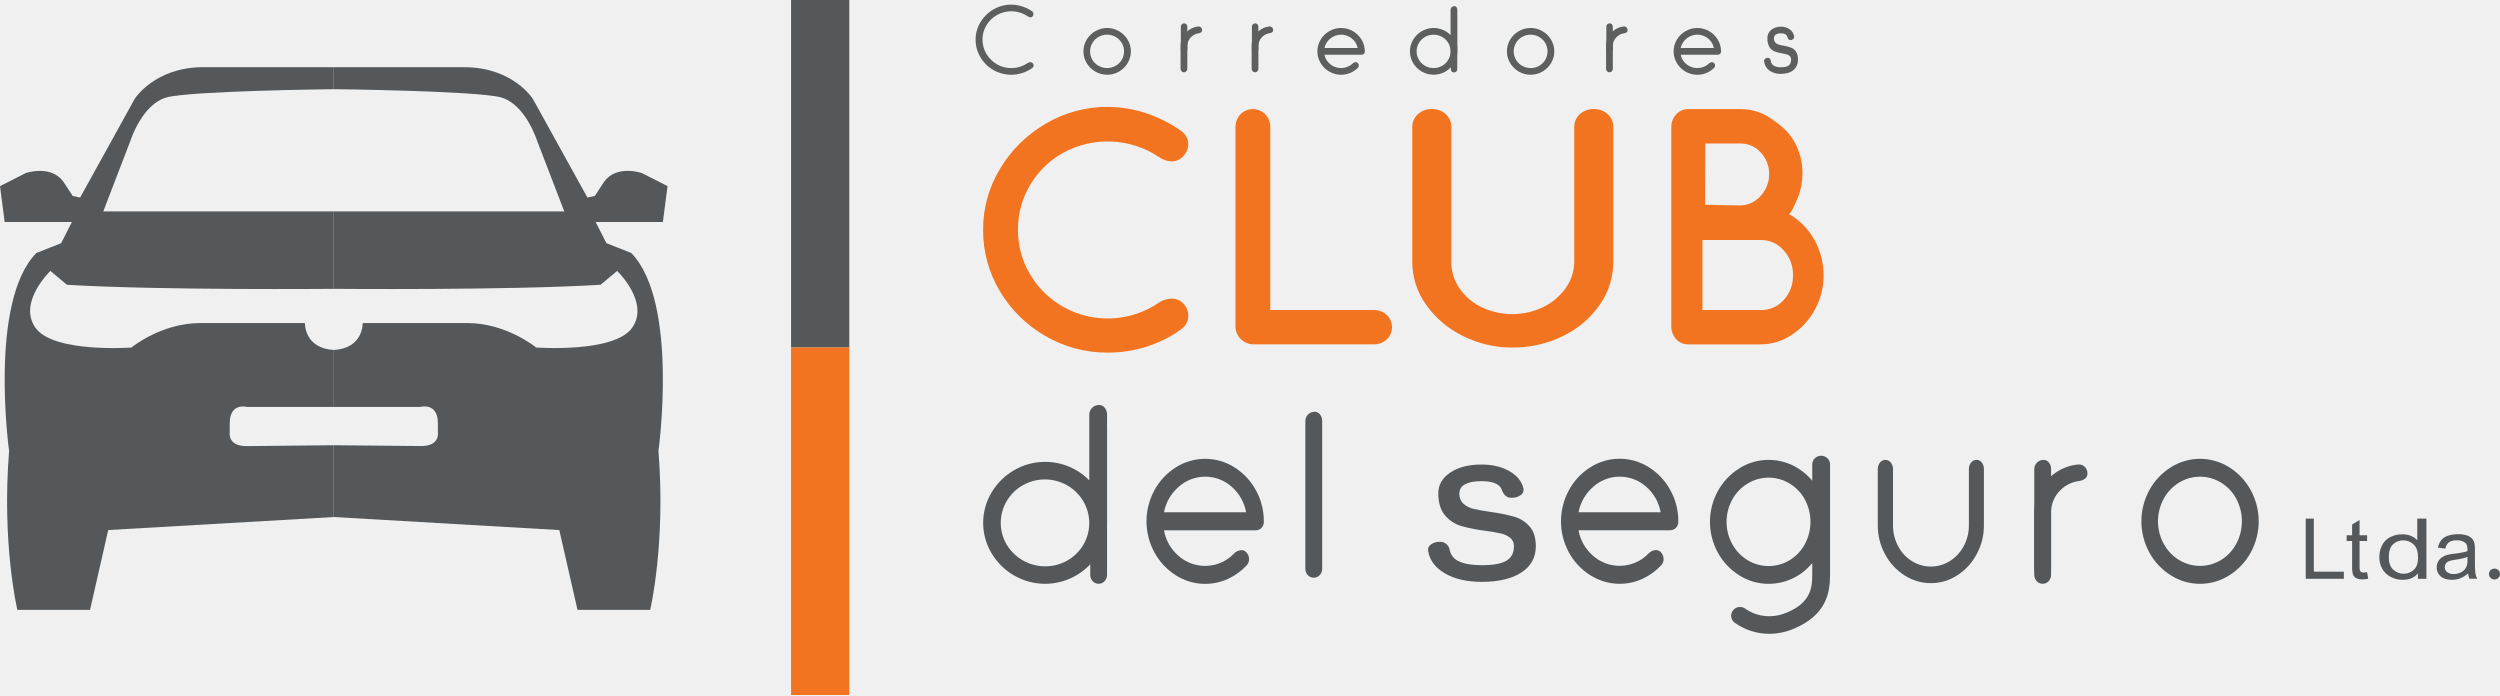
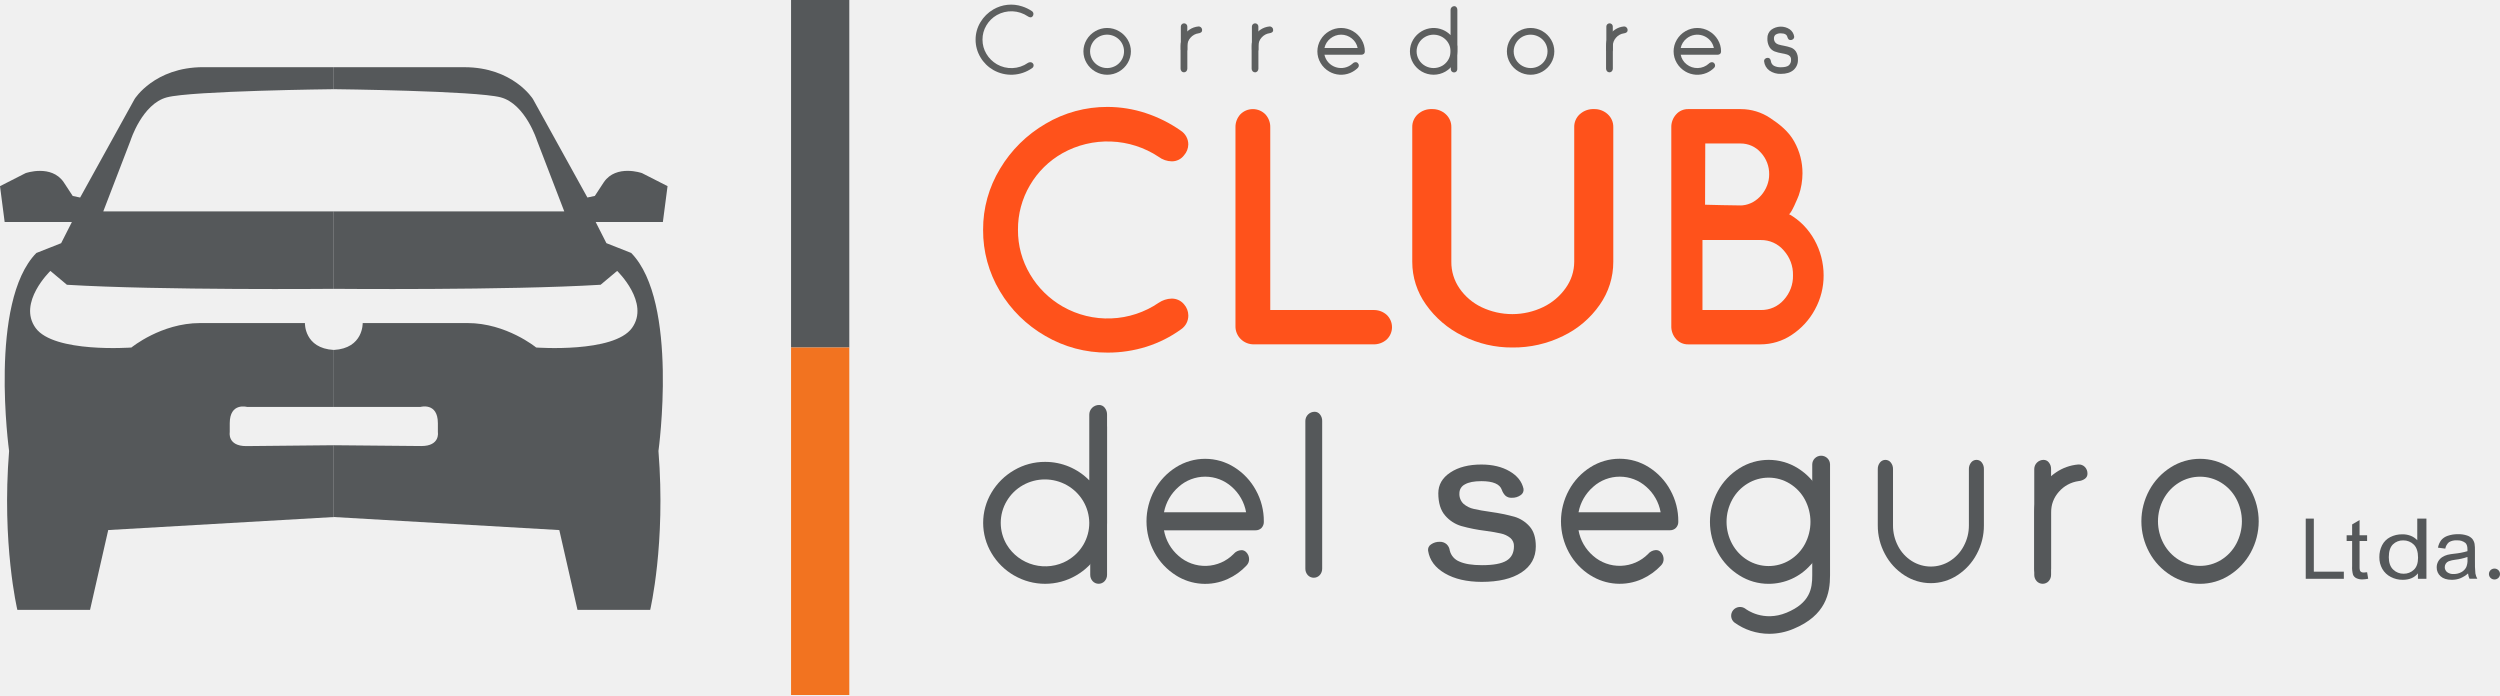
<svg xmlns="http://www.w3.org/2000/svg" width="241" height="67" viewBox="0 0 241 67" fill="none">
  <g clip-path="url(#clip0)">
    <path d="M32.176 42.92V49.842L53.917 51.099L55.67 58.791H62.678C62.678 58.791 64.191 52.428 63.475 43.474C63.475 43.474 65.465 29.098 60.847 24.384L58.458 23.441L57.422 21.4H63.901L64.352 17.943L61.883 16.686C61.883 16.686 59.414 15.822 58.219 17.551L57.342 18.886L56.625 19.04L51.369 9.537C51.369 9.537 49.458 6.478 44.762 6.478H32.176V8.597C32.176 8.597 45.874 8.751 48.264 9.383C50.653 10.016 51.767 13.546 51.767 13.546L54.396 20.381H32.176V27.844C32.176 27.844 48.9 27.998 57.899 27.451L59.493 26.116C59.493 26.116 62.678 29.179 60.926 31.614C59.175 34.05 51.687 33.5 51.687 33.5C51.687 33.5 48.817 31.143 45.074 31.143H34.963C34.963 31.143 35.042 33.579 32.176 33.736V39.228H40.537C40.537 39.228 42.211 38.757 42.211 40.798V41.663C42.211 41.663 42.449 42.998 40.618 42.998L32.176 42.92Z" fill="#55585A" />
    <path d="M32.176 42.92V49.842L10.433 51.096L8.681 58.788H1.672C1.672 58.788 0.156 52.431 0.877 43.477C0.877 43.477 -1.115 29.101 3.505 24.387L5.894 23.444L6.93 21.403H0.449L0 17.946L2.469 16.689C2.469 16.689 4.938 15.825 6.133 17.554L7.009 18.889L7.725 19.043L12.981 9.537C12.981 9.537 14.893 6.475 19.592 6.475H32.176V8.598C32.176 8.598 18.477 8.751 16.088 9.384C13.698 10.016 12.583 13.546 12.583 13.546L9.955 20.381H32.176V27.844C32.176 27.844 15.45 27.998 6.451 27.452L4.858 26.116C4.858 26.116 1.672 29.179 3.431 31.614C5.191 34.05 12.669 33.5 12.669 33.5C12.669 33.5 15.536 31.144 19.279 31.144H29.395C29.395 31.144 29.314 33.579 32.182 33.736V39.228H23.813C23.813 39.228 22.147 38.766 22.147 40.805V41.669C22.147 41.669 21.909 43.004 23.74 43.004L32.176 42.92Z" fill="#55585A" />
    <path d="M81.873 0H76.258V33.501H81.873V0Z" fill="#55585A" />
    <path d="M81.873 33.501H76.258V67.002H81.873V33.501Z" fill="#F27320" />
-     <path d="M100.771 32.387C98.955 31.346 97.445 29.858 96.387 28.069C95.314 26.277 94.756 24.232 94.771 22.152C94.76 20.078 95.326 18.042 96.407 16.263C97.473 14.472 98.986 12.98 100.8 11.927C102.603 10.857 104.668 10.297 106.771 10.307C108.012 10.31 109.245 10.508 110.424 10.894C111.633 11.289 112.776 11.859 113.814 12.587C114.041 12.731 114.227 12.929 114.356 13.163C114.485 13.397 114.552 13.659 114.552 13.925C114.545 14.312 114.399 14.683 114.139 14.973C114.003 15.155 113.825 15.302 113.62 15.403C113.415 15.504 113.189 15.556 112.96 15.554C112.501 15.545 112.057 15.392 111.692 15.117C110.332 14.214 108.745 13.703 107.107 13.642C105.47 13.58 103.847 13.97 102.422 14.768C101.114 15.506 100.03 16.576 99.281 17.866C98.517 19.168 98.12 20.648 98.132 22.152C98.12 23.66 98.523 25.143 99.297 26.443C100.055 27.734 101.142 28.806 102.451 29.555C103.868 30.364 105.49 30.76 107.126 30.695C108.763 30.631 110.347 30.109 111.695 29.19C112.06 28.941 112.489 28.8 112.933 28.784C113.164 28.779 113.393 28.826 113.602 28.922C113.812 29.017 113.997 29.159 114.142 29.336C114.406 29.635 114.553 30.017 114.555 30.413C114.557 30.676 114.494 30.936 114.371 31.169C114.247 31.403 114.067 31.603 113.847 31.751C112.836 32.483 111.71 33.048 110.516 33.424C109.305 33.804 108.042 33.995 106.772 33.991C104.661 34.004 102.587 33.449 100.771 32.387Z" fill="#F37420" />
-     <path d="M119.615 32.694C119.446 32.529 119.312 32.331 119.224 32.113C119.135 31.895 119.092 31.662 119.099 31.427V12.29C119.084 11.825 119.252 11.372 119.566 11.026C119.723 10.865 119.911 10.737 120.118 10.649C120.326 10.562 120.55 10.517 120.776 10.517C121.002 10.517 121.226 10.562 121.433 10.649C121.641 10.737 121.829 10.865 121.985 11.026C122.3 11.372 122.468 11.825 122.453 12.29V29.886H132.39C132.862 29.871 133.322 30.036 133.674 30.348C133.837 30.502 133.967 30.687 134.055 30.892C134.144 31.096 134.19 31.317 134.19 31.54C134.19 31.762 134.144 31.983 134.055 32.188C133.967 32.393 133.837 32.578 133.674 32.732C133.322 33.044 132.862 33.209 132.39 33.194H120.897C120.66 33.201 120.424 33.16 120.203 33.074C119.983 32.988 119.783 32.859 119.615 32.694Z" fill="#F37420" />
-     <path d="M140.993 32.374C139.576 31.678 138.361 30.64 137.46 29.356C136.601 28.152 136.14 26.714 136.142 25.241V12.253C136.137 12.021 136.182 11.791 136.274 11.577C136.366 11.364 136.503 11.172 136.676 11.014C137.047 10.676 137.539 10.497 138.044 10.516C138.537 10.502 139.016 10.681 139.376 11.014C139.548 11.172 139.685 11.364 139.777 11.577C139.869 11.791 139.914 12.021 139.909 12.253V25.241C139.901 26.149 140.173 27.038 140.689 27.79C141.225 28.572 141.96 29.2 142.821 29.612C143.749 30.054 144.767 30.283 145.798 30.281C146.828 30.279 147.845 30.045 148.771 29.598C149.64 29.178 150.386 28.546 150.937 27.761C151.467 27.024 151.753 26.144 151.755 25.241V12.253C151.75 12.021 151.795 11.791 151.887 11.577C151.978 11.364 152.115 11.172 152.288 11.014C152.659 10.676 153.15 10.497 153.654 10.516C154.148 10.502 154.627 10.681 154.988 11.014C155.16 11.172 155.297 11.364 155.389 11.577C155.481 11.791 155.526 12.021 155.521 12.253V25.241C155.526 26.721 155.069 28.166 154.214 29.382C153.32 30.669 152.103 31.705 150.682 32.388C149.172 33.133 147.504 33.514 145.815 33.499C144.139 33.514 142.485 33.129 140.993 32.374Z" fill="#F37420" />
-     <path d="M161.581 32.694C161.266 32.346 161.099 31.893 161.113 31.428V12.29C161.099 11.825 161.266 11.373 161.581 11.026C161.724 10.863 161.902 10.733 162.102 10.645C162.302 10.557 162.519 10.513 162.738 10.517H167.81C168.825 10.517 169.817 10.819 170.655 11.384C171.542 11.966 172.431 12.672 172.963 13.641C173.49 14.579 173.765 15.634 173.76 16.706C173.757 17.423 173.638 18.135 173.406 18.815C173.351 18.978 172.626 20.728 172.447 20.633C174.565 21.804 175.797 24.171 175.797 26.537C175.805 27.69 175.516 28.825 174.959 29.838C174.431 30.823 173.663 31.662 172.724 32.282C171.835 32.88 170.783 33.199 169.706 33.197H162.738C162.519 33.201 162.303 33.158 162.103 33.072C161.903 32.985 161.725 32.856 161.581 32.694ZM167.988 19.795C169.443 19.656 170.549 18.242 170.549 16.829C170.568 16.044 170.277 15.282 169.738 14.704C169.495 14.428 169.195 14.207 168.858 14.056C168.52 13.906 168.154 13.829 167.783 13.832H164.388L164.368 19.735C164.368 19.744 167.585 19.811 167.832 19.804C167.88 19.802 167.935 19.799 167.988 19.795ZM169.759 29.886C170.175 29.892 170.587 29.808 170.966 29.64C171.345 29.471 171.683 29.223 171.954 28.913C172.548 28.264 172.866 27.415 172.844 26.542C172.868 25.653 172.544 24.789 171.94 24.128C171.672 23.816 171.337 23.565 170.96 23.394C170.582 23.223 170.172 23.136 169.756 23.139H164.118V29.886H169.759Z" fill="#F37420" />
+     <path d="M100.771 32.387C98.955 31.346 97.445 29.858 96.387 28.069C95.314 26.277 94.756 24.232 94.771 22.152C94.76 20.078 95.326 18.042 96.407 16.263C97.473 14.472 98.986 12.98 100.8 11.927C102.603 10.857 104.668 10.297 106.771 10.307C108.012 10.31 109.245 10.508 110.424 10.894C111.633 11.289 112.776 11.859 113.814 12.587C114.041 12.731 114.227 12.929 114.356 13.163C114.485 13.397 114.552 13.659 114.552 13.925C114.545 14.312 114.399 14.683 114.139 14.973C114.003 15.155 113.825 15.302 113.62 15.403C113.415 15.504 113.189 15.556 112.96 15.554C112.501 15.545 112.057 15.392 111.692 15.117C110.332 14.214 108.745 13.703 107.107 13.642C105.47 13.58 103.847 13.97 102.422 14.768C101.114 15.506 100.03 16.576 99.281 17.866C98.517 19.168 98.12 20.648 98.132 22.152C98.12 23.66 98.523 25.143 99.297 26.443C100.055 27.734 101.142 28.806 102.451 29.555C103.868 30.364 105.49 30.76 107.126 30.695C108.763 30.631 110.347 30.109 111.695 29.19C112.06 28.941 112.489 28.8 112.933 28.784C113.164 28.779 113.393 28.826 113.602 28.922C113.812 29.017 113.997 29.159 114.142 29.336C114.406 29.635 114.553 30.017 114.555 30.413C114.557 30.676 114.494 30.936 114.371 31.169C114.247 31.403 114.067 31.603 113.847 31.751C112.836 32.483 111.71 33.048 110.516 33.424C109.305 33.804 108.042 33.995 106.772 33.991C104.661 34.004 102.587 33.449 100.771 32.387Z" fill="#FF521B" />
+     <path d="M119.615 32.694C119.446 32.529 119.312 32.331 119.224 32.113C119.135 31.895 119.092 31.662 119.099 31.427V12.29C119.084 11.825 119.252 11.372 119.566 11.026C119.723 10.865 119.911 10.737 120.118 10.649C120.326 10.562 120.55 10.517 120.776 10.517C121.002 10.517 121.226 10.562 121.433 10.649C121.641 10.737 121.829 10.865 121.985 11.026C122.3 11.372 122.468 11.825 122.453 12.29V29.886H132.39C132.862 29.871 133.322 30.036 133.674 30.348C133.837 30.502 133.967 30.687 134.055 30.892C134.144 31.096 134.19 31.317 134.19 31.54C134.19 31.762 134.144 31.983 134.055 32.188C133.967 32.393 133.837 32.578 133.674 32.732C133.322 33.044 132.862 33.209 132.39 33.194H120.897C120.66 33.201 120.424 33.16 120.203 33.074C119.983 32.988 119.783 32.859 119.615 32.694Z" fill="#FF521B" />
+     <path d="M140.993 32.374C139.576 31.678 138.361 30.64 137.46 29.356C136.601 28.152 136.14 26.714 136.142 25.241V12.253C136.137 12.021 136.182 11.791 136.274 11.577C136.366 11.364 136.503 11.172 136.676 11.014C137.047 10.676 137.539 10.497 138.044 10.516C138.537 10.502 139.016 10.681 139.376 11.014C139.548 11.172 139.685 11.364 139.777 11.577C139.869 11.791 139.914 12.021 139.909 12.253V25.241C139.901 26.149 140.173 27.038 140.689 27.79C141.225 28.572 141.96 29.2 142.821 29.612C143.749 30.054 144.767 30.283 145.798 30.281C146.828 30.279 147.845 30.045 148.771 29.598C149.64 29.178 150.386 28.546 150.937 27.761C151.467 27.024 151.753 26.144 151.755 25.241V12.253C151.75 12.021 151.795 11.791 151.887 11.577C151.978 11.364 152.115 11.172 152.288 11.014C152.659 10.676 153.15 10.497 153.654 10.516C154.148 10.502 154.627 10.681 154.988 11.014C155.16 11.172 155.297 11.364 155.389 11.577C155.481 11.791 155.526 12.021 155.521 12.253V25.241C155.526 26.721 155.069 28.166 154.214 29.382C153.32 30.669 152.103 31.705 150.682 32.388C149.172 33.133 147.504 33.514 145.815 33.499C144.139 33.514 142.485 33.129 140.993 32.374Z" fill="#FF521B" />
+     <path d="M161.581 32.694C161.266 32.346 161.099 31.893 161.113 31.428V12.29C161.099 11.825 161.266 11.373 161.581 11.026C161.724 10.863 161.902 10.733 162.102 10.645C162.302 10.557 162.519 10.513 162.738 10.517H167.81C168.825 10.517 169.817 10.819 170.655 11.384C171.542 11.966 172.431 12.672 172.963 13.641C173.49 14.579 173.765 15.634 173.76 16.706C173.757 17.423 173.638 18.135 173.406 18.815C173.351 18.978 172.626 20.728 172.447 20.633C174.565 21.804 175.797 24.171 175.797 26.537C175.805 27.69 175.516 28.825 174.959 29.838C174.431 30.823 173.663 31.662 172.724 32.282C171.835 32.88 170.783 33.199 169.706 33.197H162.738C162.519 33.201 162.303 33.158 162.103 33.072C161.903 32.985 161.725 32.856 161.581 32.694ZM167.988 19.795C169.443 19.656 170.549 18.242 170.549 16.829C170.568 16.044 170.277 15.282 169.738 14.704C169.495 14.428 169.195 14.207 168.858 14.056C168.52 13.906 168.154 13.829 167.783 13.832H164.388L164.368 19.735C164.368 19.744 167.585 19.811 167.832 19.804C167.88 19.802 167.935 19.799 167.988 19.795ZM169.759 29.886C170.175 29.892 170.587 29.808 170.966 29.64C171.345 29.471 171.683 29.223 171.954 28.913C172.548 28.264 172.866 27.415 172.844 26.542C172.868 25.653 172.544 24.789 171.94 24.128C171.672 23.816 171.337 23.565 170.96 23.394C170.582 23.223 170.172 23.136 169.756 23.139H164.118V29.886H169.759Z" fill="#FF521B" />
    <path d="M95.763 6.753C95.246 6.457 94.815 6.033 94.515 5.522C94.208 5.01 94.046 4.425 94.047 3.83C94.044 3.234 94.205 2.649 94.515 2.138C94.818 1.629 95.247 1.206 95.763 0.907C96.176 0.666 96.636 0.515 97.113 0.464C97.591 0.414 98.073 0.465 98.528 0.615C98.867 0.723 99.188 0.878 99.481 1.076C99.525 1.107 99.561 1.147 99.586 1.195C99.611 1.242 99.624 1.294 99.623 1.347C99.626 1.435 99.594 1.519 99.534 1.584C99.512 1.614 99.482 1.637 99.448 1.653C99.414 1.668 99.377 1.675 99.339 1.672C99.246 1.666 99.156 1.632 99.082 1.575C98.646 1.279 98.135 1.111 97.606 1.089C97.078 1.068 96.554 1.194 96.095 1.453C95.677 1.692 95.329 2.036 95.086 2.449C94.838 2.864 94.709 3.339 94.713 3.821C94.71 4.304 94.84 4.778 95.089 5.193C95.334 5.607 95.682 5.951 96.1 6.195C96.557 6.458 97.081 6.587 97.61 6.564C98.139 6.542 98.65 6.37 99.082 6.068C99.149 6.02 99.23 5.996 99.313 5.998C99.364 5.995 99.415 6.005 99.461 6.027C99.507 6.048 99.547 6.08 99.578 6.121C99.62 6.169 99.643 6.231 99.64 6.295C99.641 6.351 99.627 6.406 99.6 6.455C99.572 6.504 99.533 6.545 99.484 6.575C98.946 6.952 98.31 7.169 97.65 7.201C96.991 7.233 96.336 7.077 95.763 6.753Z" fill="#5D5F5F" />
    <path d="M105.589 6.902C105.242 6.703 104.953 6.418 104.751 6.076C104.548 5.736 104.441 5.348 104.441 4.952C104.441 4.557 104.548 4.169 104.751 3.829C104.953 3.486 105.242 3.202 105.589 3.003C105.934 2.802 106.327 2.696 106.727 2.696C107.128 2.696 107.521 2.802 107.866 3.003C108.214 3.202 108.504 3.486 108.708 3.829C108.911 4.169 109.019 4.557 109.019 4.952C109.019 5.348 108.911 5.736 108.708 6.076C108.506 6.418 108.217 6.702 107.871 6.902C107.525 7.102 107.132 7.207 106.732 7.207C106.332 7.207 105.939 7.102 105.594 6.902H105.589ZM107.546 6.347C107.919 6.131 108.191 5.778 108.302 5.366C108.413 4.953 108.355 4.514 108.14 4.144C107.921 3.774 107.563 3.505 107.143 3.396C106.724 3.286 106.277 3.344 105.901 3.558C105.653 3.698 105.447 3.9 105.303 4.144C105.158 4.389 105.082 4.668 105.082 4.952C105.082 5.236 105.158 5.515 105.303 5.761C105.524 6.129 105.881 6.396 106.3 6.506C106.718 6.616 107.164 6.559 107.54 6.347H107.546Z" fill="#5D5F5F" />
    <path d="M128.143 6.902C127.796 6.703 127.507 6.418 127.306 6.076C127.102 5.736 126.995 5.348 126.995 4.952C126.995 4.557 127.102 4.169 127.306 3.829C127.507 3.486 127.796 3.202 128.143 3.003C128.488 2.802 128.881 2.696 129.282 2.696C129.682 2.696 130.075 2.802 130.42 3.003C130.767 3.202 131.055 3.487 131.258 3.829C131.463 4.168 131.571 4.556 131.57 4.952C131.573 4.996 131.566 5.041 131.55 5.083C131.534 5.124 131.509 5.162 131.476 5.193C131.412 5.249 131.328 5.279 131.242 5.276H127.677C127.736 5.555 127.869 5.814 128.063 6.026C128.257 6.238 128.504 6.395 128.78 6.482C129.055 6.569 129.349 6.583 129.632 6.521C129.914 6.459 130.175 6.325 130.387 6.132C130.426 6.09 130.472 6.056 130.524 6.032C130.575 6.008 130.631 5.995 130.688 5.993C130.723 5.992 130.757 5.997 130.789 6.009C130.821 6.021 130.851 6.039 130.876 6.062C130.911 6.095 130.94 6.134 130.96 6.178C130.98 6.221 130.99 6.268 130.991 6.316C130.992 6.359 130.983 6.401 130.966 6.44C130.949 6.479 130.924 6.515 130.893 6.544C130.682 6.752 130.432 6.919 130.157 7.033C129.833 7.167 129.483 7.225 129.133 7.202C128.784 7.179 128.444 7.077 128.142 6.902H128.143ZM130.877 4.629C130.806 4.265 130.606 3.938 130.314 3.706C130.024 3.471 129.66 3.342 129.284 3.342C128.908 3.342 128.544 3.471 128.254 3.706C127.958 3.938 127.754 4.264 127.677 4.629H130.877Z" fill="#5D5F5F" />
    <path d="M137.064 6.903C136.718 6.703 136.429 6.418 136.226 6.077C136.023 5.736 135.916 5.348 135.916 4.953C135.916 4.558 136.023 4.17 136.226 3.829C136.429 3.487 136.718 3.203 137.064 3.003C137.368 2.826 137.71 2.723 138.062 2.701C138.415 2.679 138.767 2.739 139.092 2.877C139.371 2.995 139.624 3.168 139.834 3.384V0.949C139.834 0.902 139.843 0.855 139.861 0.812C139.879 0.768 139.906 0.729 139.94 0.695C139.974 0.662 140.014 0.636 140.058 0.618C140.102 0.6 140.15 0.591 140.197 0.591C140.238 0.591 140.278 0.6 140.314 0.618C140.35 0.637 140.381 0.663 140.405 0.695C140.462 0.768 140.491 0.858 140.489 0.949V4.949C140.49 5.345 140.382 5.733 140.177 6.074C139.974 6.415 139.686 6.7 139.34 6.9C138.994 7.099 138.601 7.204 138.2 7.204C137.8 7.204 137.407 7.099 137.061 6.9L137.064 6.903ZM139.023 6.347C139.396 6.131 139.668 5.779 139.779 5.366C139.89 4.954 139.832 4.515 139.617 4.144C139.398 3.776 139.041 3.509 138.622 3.399C138.204 3.289 137.759 3.346 137.384 3.558C137.134 3.698 136.927 3.9 136.782 4.144C136.637 4.39 136.56 4.669 136.56 4.953C136.56 5.237 136.637 5.516 136.782 5.761C136.926 6.005 137.132 6.207 137.381 6.347C137.63 6.487 137.913 6.561 138.2 6.561C138.488 6.561 138.77 6.487 139.02 6.347H139.023Z" fill="#5D5F5F" />
    <path d="M146.412 6.902C146.065 6.702 145.777 6.418 145.574 6.076C145.371 5.736 145.264 5.348 145.264 4.952C145.264 4.557 145.371 4.169 145.574 3.829C145.777 3.487 146.065 3.202 146.412 3.002C146.757 2.802 147.15 2.696 147.551 2.696C147.952 2.696 148.345 2.802 148.69 3.002C149.037 3.202 149.325 3.487 149.526 3.829C149.73 4.169 149.837 4.557 149.837 4.952C149.837 5.348 149.73 5.736 149.526 6.076C149.325 6.418 149.037 6.703 148.69 6.902C148.345 7.102 147.951 7.207 147.551 7.207C147.151 7.207 146.757 7.102 146.412 6.902ZM148.371 6.347C148.618 6.207 148.823 6.005 148.965 5.761C149.107 5.514 149.182 5.236 149.182 4.952C149.182 4.669 149.107 4.39 148.965 4.144C148.746 3.776 148.388 3.508 147.97 3.398C147.552 3.289 147.107 3.346 146.731 3.558C146.486 3.699 146.282 3.901 146.14 4.144C145.995 4.389 145.919 4.668 145.919 4.952C145.919 5.236 145.995 5.515 146.14 5.761C146.284 6.005 146.491 6.207 146.739 6.347C146.989 6.487 147.271 6.561 147.559 6.561C147.846 6.561 148.129 6.487 148.378 6.347H148.371Z" fill="#5D5F5F" />
    <path d="M154.917 6.867C154.855 6.797 154.822 6.706 154.824 6.613V4.427C154.822 4.116 154.902 3.81 155.055 3.538C155.204 3.266 155.418 3.033 155.679 2.86C155.934 2.686 156.229 2.58 156.538 2.552C156.586 2.548 156.634 2.555 156.679 2.571C156.724 2.588 156.765 2.615 156.798 2.649C156.834 2.685 156.862 2.728 156.879 2.775C156.897 2.822 156.904 2.872 156.901 2.923C156.902 2.961 156.894 2.999 156.877 3.033C156.86 3.067 156.834 3.097 156.803 3.12C156.731 3.172 156.645 3.204 156.555 3.212C156.257 3.253 155.984 3.401 155.789 3.627C155.586 3.848 155.475 4.136 155.477 4.435V6.615C155.479 6.708 155.446 6.798 155.384 6.869C155.354 6.901 155.318 6.927 155.278 6.945C155.238 6.963 155.194 6.973 155.15 6.973C155.106 6.973 155.062 6.963 155.021 6.945C154.981 6.927 154.945 6.901 154.916 6.869L154.917 6.867Z" fill="#5D5F5F" />
    <path d="M162.483 6.902C162.137 6.703 161.848 6.418 161.646 6.076C161.443 5.736 161.335 5.348 161.335 4.952C161.335 4.557 161.443 4.169 161.646 3.829C161.848 3.487 162.137 3.202 162.483 3.003C162.828 2.802 163.222 2.696 163.622 2.696C164.022 2.696 164.416 2.802 164.76 3.003C165.108 3.202 165.396 3.486 165.598 3.829C165.804 4.168 165.911 4.556 165.91 4.952C165.913 4.996 165.906 5.041 165.89 5.083C165.874 5.124 165.849 5.162 165.816 5.193C165.752 5.25 165.668 5.279 165.582 5.276H162.02C162.091 5.641 162.292 5.968 162.586 6.199C162.892 6.445 163.277 6.573 163.671 6.561C164.065 6.549 164.441 6.397 164.731 6.133C164.769 6.091 164.816 6.057 164.868 6.034C164.92 6.01 164.976 5.997 165.033 5.995C165.068 5.993 165.102 5.998 165.133 6.01C165.165 6.022 165.194 6.04 165.219 6.064C165.255 6.096 165.283 6.135 165.303 6.179C165.323 6.223 165.334 6.27 165.334 6.318C165.335 6.36 165.326 6.403 165.31 6.442C165.293 6.481 165.268 6.516 165.236 6.545C165.026 6.754 164.776 6.92 164.502 7.035C164.178 7.168 163.828 7.226 163.478 7.204C163.128 7.181 162.788 7.078 162.485 6.904L162.483 6.902ZM165.217 4.629C165.162 4.358 165.037 4.105 164.853 3.896C164.67 3.687 164.434 3.528 164.17 3.436C163.906 3.343 163.622 3.319 163.346 3.366C163.07 3.413 162.811 3.53 162.594 3.706C162.299 3.938 162.096 4.264 162.019 4.629H165.217Z" fill="#5D5F5F" />
    <path d="M170.57 6.802C170.429 6.698 170.31 6.566 170.222 6.415C170.135 6.264 170.079 6.096 170.06 5.923C170.054 5.878 170.059 5.831 170.074 5.788C170.09 5.744 170.115 5.705 170.149 5.674C170.221 5.607 170.317 5.571 170.416 5.574C170.455 5.573 170.493 5.581 170.528 5.597C170.563 5.612 170.594 5.636 170.619 5.665C170.676 5.736 170.71 5.823 170.717 5.914C170.73 6.002 170.763 6.087 170.814 6.161C170.864 6.235 170.931 6.298 171.009 6.343C171.22 6.448 171.456 6.496 171.692 6.483C172.035 6.483 172.281 6.425 172.431 6.308C172.511 6.238 172.573 6.152 172.612 6.054C172.651 5.957 172.667 5.852 172.657 5.748C172.665 5.629 172.625 5.511 172.547 5.42C172.469 5.339 172.371 5.281 172.263 5.251C172.109 5.206 171.953 5.171 171.795 5.145C171.547 5.105 171.304 5.042 171.068 4.957C170.866 4.874 170.696 4.73 170.581 4.546C170.43 4.285 170.359 3.985 170.377 3.685C170.372 3.532 170.403 3.38 170.465 3.24C170.528 3.1 170.622 2.976 170.74 2.877C170.997 2.684 171.308 2.576 171.63 2.567C171.952 2.558 172.269 2.65 172.536 2.829C172.762 2.993 172.914 3.238 172.957 3.511C172.963 3.557 172.958 3.603 172.943 3.646C172.928 3.69 172.902 3.729 172.868 3.76C172.833 3.793 172.791 3.819 172.745 3.836C172.7 3.853 172.651 3.862 172.603 3.86C172.567 3.862 172.531 3.857 172.498 3.843C172.464 3.829 172.435 3.808 172.411 3.782C172.359 3.714 172.321 3.636 172.3 3.554C172.241 3.326 172.035 3.214 171.676 3.214C171.502 3.202 171.327 3.245 171.179 3.336C171.124 3.376 171.079 3.428 171.05 3.489C171.02 3.55 171.007 3.617 171.01 3.685C171.001 3.831 171.046 3.976 171.135 4.092C171.217 4.188 171.325 4.258 171.447 4.292C171.62 4.342 171.796 4.381 171.974 4.411C172.213 4.454 172.449 4.517 172.678 4.599C172.863 4.674 173.021 4.804 173.13 4.971C173.27 5.203 173.336 5.471 173.32 5.74C173.33 5.931 173.296 6.121 173.221 6.297C173.146 6.472 173.032 6.629 172.887 6.755C172.596 7 172.196 7.122 171.681 7.122C171.285 7.139 170.895 7.026 170.57 6.802Z" fill="#5D5F5F" />
    <path d="M155.163 5.077C155.08 5.077 155 5.044 154.942 4.986C154.883 4.929 154.851 4.85 154.851 4.769V2.557C154.851 2.475 154.883 2.397 154.942 2.339C155 2.281 155.08 2.249 155.163 2.249C155.245 2.249 155.325 2.281 155.383 2.339C155.442 2.397 155.474 2.475 155.474 2.557V4.769C155.474 4.85 155.442 4.929 155.383 4.986C155.325 5.044 155.245 5.077 155.163 5.077Z" fill="#5D5F5F" />
    <path d="M120.749 6.867C120.688 6.796 120.655 6.706 120.657 6.613V4.427C120.655 4.116 120.735 3.81 120.888 3.538C121.038 3.266 121.251 3.033 121.512 2.86C121.767 2.687 122.063 2.581 122.371 2.552C122.419 2.548 122.468 2.555 122.513 2.571C122.558 2.588 122.599 2.615 122.633 2.649C122.667 2.683 122.693 2.724 122.711 2.769C122.728 2.814 122.736 2.862 122.734 2.91C122.736 2.948 122.728 2.986 122.711 3.021C122.694 3.055 122.669 3.085 122.638 3.107C122.565 3.16 122.479 3.192 122.39 3.2C122.091 3.241 121.818 3.389 121.622 3.615C121.42 3.836 121.308 4.124 121.31 4.423V6.615C121.312 6.708 121.279 6.798 121.218 6.869C121.189 6.901 121.153 6.927 121.113 6.945C121.072 6.963 121.029 6.973 120.984 6.973C120.94 6.973 120.896 6.963 120.856 6.945C120.816 6.927 120.78 6.901 120.75 6.869L120.749 6.867Z" fill="#5D5F5F" />
    <path d="M120.995 5.077C120.912 5.077 120.833 5.044 120.774 4.986C120.716 4.929 120.683 4.85 120.683 4.769V2.557C120.683 2.475 120.716 2.397 120.774 2.339C120.833 2.281 120.912 2.249 120.995 2.249C121.078 2.249 121.157 2.281 121.216 2.339C121.274 2.397 121.307 2.475 121.307 2.557V4.769C121.307 4.85 121.274 4.929 121.216 4.986C121.157 5.044 121.078 5.077 120.995 5.077Z" fill="#5D5F5F" />
    <path d="M113.9 6.867C113.838 6.797 113.805 6.706 113.807 6.613V4.427C113.805 4.116 113.884 3.81 114.038 3.538C114.187 3.266 114.401 3.033 114.661 2.86C114.916 2.686 115.212 2.58 115.521 2.552C115.569 2.548 115.617 2.555 115.663 2.571C115.708 2.588 115.749 2.615 115.783 2.649C115.818 2.685 115.844 2.728 115.862 2.775C115.879 2.823 115.886 2.873 115.883 2.923C115.884 2.961 115.875 2.999 115.858 3.033C115.841 3.067 115.816 3.097 115.784 3.119C115.712 3.173 115.626 3.205 115.536 3.212C115.238 3.253 114.966 3.401 114.771 3.627C114.567 3.848 114.456 4.136 114.459 4.435V6.615C114.461 6.708 114.427 6.798 114.365 6.868C114.336 6.901 114.3 6.927 114.259 6.945C114.219 6.963 114.175 6.973 114.131 6.973C114.087 6.973 114.043 6.963 114.003 6.945C113.962 6.927 113.926 6.901 113.897 6.868L113.9 6.867Z" fill="#5D5F5F" />
    <path d="M114.145 5.077C114.063 5.077 113.983 5.044 113.925 4.986C113.866 4.929 113.833 4.85 113.833 4.769V2.557C113.833 2.475 113.866 2.397 113.925 2.339C113.983 2.281 114.063 2.249 114.145 2.249C114.228 2.249 114.308 2.281 114.366 2.339C114.425 2.397 114.457 2.475 114.457 2.557V4.769C114.457 4.85 114.425 4.929 114.366 4.986C114.308 5.044 114.228 5.077 114.145 5.077Z" fill="#5D5F5F" />
    <path d="M140.17 6.984C140.087 6.984 140.008 6.952 139.949 6.894C139.891 6.836 139.858 6.758 139.858 6.676V4.469C139.858 4.387 139.891 4.309 139.949 4.251C140.008 4.194 140.087 4.161 140.17 4.161C140.253 4.161 140.332 4.194 140.39 4.251C140.449 4.309 140.482 4.387 140.482 4.469V6.676C140.482 6.758 140.449 6.836 140.39 6.894C140.332 6.952 140.253 6.984 140.17 6.984Z" fill="#5D5F5F" />
    <path d="M97.769 55.483C96.864 54.963 96.112 54.221 95.585 53.329C95.055 52.442 94.776 51.431 94.776 50.402C94.776 49.373 95.055 48.362 95.585 47.475C96.113 46.584 96.865 45.842 97.769 45.322C98.669 44.796 99.698 44.52 100.745 44.525C101.54 44.522 102.328 44.679 103.061 44.986C103.792 45.294 104.453 45.742 105.006 46.305V39.973C105.005 39.85 105.03 39.728 105.077 39.615C105.125 39.501 105.195 39.398 105.283 39.311C105.372 39.224 105.477 39.156 105.592 39.109C105.707 39.062 105.831 39.038 105.955 39.039C106.061 39.039 106.166 39.063 106.261 39.111C106.355 39.158 106.437 39.227 106.5 39.311C106.648 39.5 106.726 39.734 106.72 39.973V50.404C106.724 51.433 106.444 52.444 105.909 53.327C105.382 54.22 104.63 54.962 103.725 55.481C102.823 56.004 101.796 56.279 100.749 56.279C99.703 56.279 98.676 56.004 97.773 55.481L97.769 55.483ZM102.888 54.036C103.534 53.669 104.071 53.14 104.443 52.502C104.815 51.864 105.009 51.14 105.006 50.404C105 49.669 104.8 48.947 104.424 48.311C104.048 47.675 103.51 47.148 102.864 46.78C102.217 46.413 101.485 46.219 100.739 46.217C99.993 46.215 99.259 46.406 98.611 46.771C97.964 47.135 97.426 47.662 97.051 48.297C96.671 48.936 96.471 49.663 96.471 50.404C96.471 51.144 96.671 51.872 97.051 52.511C97.628 53.47 98.565 54.168 99.658 54.453C100.752 54.739 101.916 54.589 102.898 54.036H102.888Z" fill="#55585A" />
    <path d="M113.359 55.463C112.488 54.915 111.774 54.155 111.288 53.255C110.786 52.333 110.522 51.302 110.522 50.255C110.522 49.208 110.786 48.178 111.288 47.256C111.774 46.356 112.488 45.595 113.359 45.047C114.2 44.513 115.178 44.23 116.177 44.23C117.176 44.23 118.154 44.513 118.994 45.047C119.866 45.595 120.579 46.356 121.066 47.256C121.576 48.176 121.84 49.209 121.833 50.258C121.841 50.375 121.825 50.492 121.786 50.602C121.746 50.713 121.684 50.814 121.604 50.9C121.527 50.974 121.436 51.032 121.336 51.07C121.236 51.108 121.129 51.126 121.022 51.123H112.208C112.376 52.078 112.872 52.947 113.612 53.584C114.347 54.237 115.31 54.584 116.299 54.551C117.288 54.519 118.226 54.109 118.915 53.409C119.005 53.298 119.119 53.208 119.247 53.143C119.376 53.079 119.516 53.042 119.66 53.035C119.748 53.031 119.835 53.046 119.915 53.078C119.996 53.111 120.069 53.16 120.128 53.223C120.309 53.403 120.411 53.646 120.414 53.9C120.417 54.126 120.33 54.344 120.172 54.507C119.66 55.059 119.041 55.504 118.352 55.816C117.557 56.177 116.683 56.333 115.811 56.272C114.938 56.211 114.096 55.933 113.361 55.466L113.359 55.463ZM120.124 49.382C119.956 48.429 119.465 47.561 118.731 46.92C118.033 46.297 117.124 45.951 116.182 45.951C115.24 45.951 114.332 46.297 113.634 46.92C112.893 47.56 112.391 48.427 112.208 49.382H120.124Z" fill="#55585A" />
    <path d="M126.065 55.438C125.912 55.264 125.831 55.04 125.836 54.81V40.582C125.836 40.465 125.859 40.35 125.904 40.242C125.949 40.134 126.015 40.036 126.098 39.954C126.182 39.871 126.281 39.806 126.39 39.761C126.499 39.717 126.616 39.694 126.735 39.694C126.835 39.694 126.934 39.718 127.024 39.763C127.113 39.809 127.19 39.874 127.249 39.954C127.391 40.133 127.464 40.355 127.458 40.582V54.81C127.463 55.041 127.381 55.264 127.227 55.438C127.154 55.518 127.065 55.583 126.965 55.627C126.865 55.671 126.756 55.694 126.646 55.694C126.537 55.694 126.428 55.671 126.328 55.627C126.228 55.583 126.139 55.518 126.065 55.438Z" fill="#55585A" />
    <path d="M105.327 56.02C105.174 55.847 105.092 55.623 105.098 55.393V41.164C105.098 41.048 105.121 40.933 105.166 40.825C105.211 40.718 105.277 40.62 105.361 40.537C105.444 40.455 105.543 40.39 105.652 40.345C105.761 40.301 105.878 40.278 105.996 40.278C106.097 40.278 106.196 40.301 106.286 40.346C106.376 40.391 106.453 40.457 106.511 40.538C106.652 40.717 106.726 40.938 106.72 41.164V55.393C106.726 55.623 106.644 55.847 106.489 56.02C106.416 56.101 106.326 56.165 106.226 56.209C106.126 56.254 106.018 56.276 105.908 56.276C105.799 56.276 105.69 56.254 105.59 56.209C105.49 56.165 105.4 56.101 105.327 56.02Z" fill="#55585A" />
    <path d="M196.333 56.021C196.179 55.848 196.096 55.624 196.102 55.393V45.219C196.102 44.983 196.197 44.758 196.366 44.591C196.535 44.425 196.764 44.331 197.002 44.331C197.103 44.331 197.202 44.355 197.291 44.4C197.381 44.445 197.458 44.511 197.517 44.591C197.658 44.77 197.731 44.992 197.724 45.219V55.393C197.73 55.623 197.648 55.847 197.495 56.021C197.422 56.102 197.332 56.166 197.232 56.21C197.132 56.254 197.024 56.277 196.914 56.277C196.805 56.277 196.696 56.254 196.596 56.21C196.496 56.166 196.406 56.102 196.333 56.021Z" fill="#55585A" />
    <path d="M139.291 55.273C138.355 54.732 137.815 54.006 137.669 53.095C137.65 52.977 137.667 52.855 137.717 52.746C137.767 52.636 137.849 52.544 137.951 52.48C138.198 52.307 138.496 52.22 138.798 52.23C139.036 52.222 139.268 52.304 139.447 52.458C139.622 52.62 139.733 52.838 139.759 53.074C139.817 53.312 139.933 53.533 140.095 53.718C140.258 53.903 140.464 54.046 140.695 54.137C141.203 54.367 141.928 54.483 142.868 54.483C143.959 54.483 144.745 54.338 145.224 54.049C145.704 53.76 145.944 53.298 145.945 52.664C145.953 52.511 145.925 52.358 145.864 52.218C145.802 52.077 145.709 51.952 145.591 51.852C145.328 51.643 145.018 51.498 144.688 51.429C144.322 51.342 143.818 51.255 143.178 51.169C142.396 51.073 141.623 50.919 140.865 50.708C140.255 50.526 139.713 50.172 139.305 49.689C138.871 49.187 138.653 48.473 138.653 47.549C138.653 46.729 139.039 46.062 139.811 45.55C140.582 45.037 141.579 44.78 142.802 44.78C143.875 44.78 144.783 44.997 145.525 45.429C146.268 45.862 146.715 46.426 146.867 47.122C146.885 47.24 146.869 47.362 146.819 47.471C146.768 47.58 146.687 47.673 146.584 47.737C146.337 47.91 146.04 47.997 145.737 47.986C145.517 48.001 145.3 47.931 145.131 47.791C144.97 47.633 144.85 47.44 144.778 47.228C144.59 46.665 143.931 46.383 142.802 46.383C142.106 46.383 141.58 46.486 141.222 46.691C141.059 46.771 140.922 46.895 140.827 47.048C140.732 47.202 140.683 47.379 140.686 47.559C140.674 47.745 140.704 47.931 140.772 48.105C140.84 48.279 140.945 48.436 141.08 48.566C141.365 48.814 141.711 48.986 142.083 49.063C142.486 49.158 143.046 49.256 143.761 49.357C144.519 49.462 145.269 49.616 146.006 49.818C146.563 49.988 147.062 50.308 147.445 50.741C147.85 51.189 148.052 51.832 148.052 52.67C148.052 53.74 147.591 54.578 146.668 55.184C145.746 55.79 144.467 56.093 142.83 56.093C141.397 56.088 140.218 55.815 139.291 55.273Z" fill="#55585A" />
    <path d="M153.315 55.462C152.443 54.914 151.73 54.154 151.243 53.255C150.741 52.332 150.478 51.302 150.478 50.255C150.478 49.208 150.741 48.177 151.243 47.255C151.729 46.353 152.442 45.59 153.315 45.04C154.155 44.506 155.133 44.223 156.132 44.223C157.131 44.223 158.109 44.506 158.95 45.04C159.821 45.588 160.535 46.349 161.021 47.249C161.531 48.169 161.795 49.203 161.788 50.252C161.796 50.368 161.78 50.486 161.74 50.596C161.701 50.706 161.638 50.807 161.557 50.893C161.481 50.967 161.39 51.025 161.29 51.063C161.191 51.102 161.084 51.12 160.977 51.116H152.17C152.337 52.071 152.833 52.94 153.573 53.578C154.309 54.231 155.272 54.577 156.261 54.544C157.25 54.512 158.187 54.102 158.876 53.402C158.966 53.291 159.079 53.201 159.208 53.137C159.336 53.072 159.476 53.035 159.62 53.028C159.707 53.024 159.794 53.039 159.875 53.071C159.956 53.104 160.029 53.153 160.088 53.216C160.268 53.397 160.37 53.639 160.372 53.893C160.376 54.119 160.289 54.337 160.132 54.501C159.619 55.051 159 55.496 158.312 55.81C157.517 56.17 156.643 56.326 155.771 56.265C154.898 56.204 154.056 55.926 153.321 55.459L153.315 55.462ZM160.085 49.381C159.917 48.428 159.426 47.56 158.692 46.919C157.994 46.296 157.086 45.95 156.144 45.95C155.202 45.95 154.293 46.296 153.595 46.919C152.854 47.559 152.352 48.426 152.17 49.381H160.085Z" fill="#55585A" />
    <path d="M175.385 47.329C174.898 46.439 174.188 45.686 173.323 45.142C172.48 44.612 171.501 44.331 170.501 44.331C169.501 44.331 168.522 44.612 167.679 45.142C166.809 45.683 166.095 46.437 165.606 47.329C165.103 48.243 164.839 49.266 164.839 50.306C164.839 51.346 165.103 52.369 165.606 53.283C166.094 54.176 166.808 54.93 167.679 55.47C168.519 56.002 169.497 56.284 170.496 56.281C171.259 56.281 172.014 56.119 172.709 55.808C173.404 55.496 174.023 55.042 174.526 54.475L174.772 54.22C175.577 53.404 175.849 53.406 176.15 52.743V50.304C176.156 49.265 175.893 48.24 175.385 47.329ZM173.993 52.449C173.651 53.086 173.144 53.621 172.523 54.001C171.914 54.371 171.212 54.567 170.496 54.567C169.78 54.567 169.078 54.371 168.468 54.001C167.845 53.621 167.335 53.085 166.988 52.449C166.628 51.791 166.439 51.054 166.439 50.306C166.439 49.558 166.628 48.821 166.988 48.163C167.334 47.527 167.845 46.992 168.468 46.614C169.077 46.242 169.779 46.045 170.496 46.045C171.212 46.045 171.914 46.242 172.523 46.614C173.145 46.992 173.652 47.527 173.993 48.163C174.345 48.824 174.529 49.559 174.529 50.306C174.529 51.053 174.345 51.788 173.993 52.449Z" fill="#55585A" />
    <path d="M183.584 55.459C182.792 54.948 182.148 54.244 181.712 53.415C181.25 52.56 181.011 51.605 181.018 50.637V45.219C181.012 44.992 181.086 44.77 181.227 44.591C181.288 44.511 181.368 44.445 181.459 44.4C181.55 44.355 181.65 44.332 181.752 44.332C181.854 44.332 181.955 44.355 182.046 44.4C182.137 44.445 182.216 44.511 182.277 44.591C182.418 44.77 182.492 44.992 182.486 45.219V50.637C182.48 51.332 182.647 52.019 182.971 52.637C183.275 53.228 183.734 53.728 184.3 54.086C184.848 54.431 185.484 54.615 186.134 54.615C186.784 54.615 187.421 54.431 187.968 54.086C188.535 53.727 188.997 53.227 189.306 52.637C189.637 52.021 189.807 51.334 189.801 50.637V45.219C189.795 44.992 189.869 44.77 190.01 44.591C190.07 44.51 190.15 44.444 190.241 44.399C190.332 44.353 190.433 44.33 190.535 44.331C190.636 44.33 190.736 44.353 190.825 44.399C190.915 44.444 190.992 44.51 191.05 44.591C191.185 44.773 191.255 44.994 191.248 45.219V50.637C191.255 51.605 191.017 52.56 190.554 53.415C190.119 54.244 189.474 54.948 188.683 55.459C187.927 55.953 187.041 56.216 186.135 56.216C185.229 56.216 184.343 55.953 183.587 55.459H183.584Z" fill="#55585A" />
    <path d="M196.333 55.438C196.179 55.264 196.097 55.041 196.102 54.81V49.404C196.099 48.637 196.296 47.881 196.673 47.209C197.041 46.537 197.567 45.962 198.208 45.534C198.838 45.105 199.571 44.844 200.334 44.777C200.453 44.766 200.573 44.781 200.685 44.822C200.797 44.863 200.898 44.929 200.981 45.014C201.064 45.101 201.129 45.203 201.172 45.314C201.215 45.425 201.236 45.544 201.232 45.663C201.235 45.757 201.214 45.851 201.173 45.935C201.131 46.02 201.069 46.093 200.992 46.149C200.812 46.279 200.6 46.358 200.377 46.377C199.64 46.48 198.966 46.845 198.481 47.403C197.985 47.953 197.715 48.666 197.724 49.403V54.809C197.73 55.039 197.648 55.263 197.495 55.436C197.422 55.517 197.332 55.581 197.232 55.626C197.132 55.67 197.024 55.692 196.914 55.692C196.804 55.692 196.696 55.67 196.596 55.626C196.496 55.581 196.406 55.517 196.333 55.436V55.438Z" fill="#55585A" />
    <path d="M209.267 55.462C208.395 54.915 207.681 54.155 207.194 53.255C206.692 52.333 206.429 51.302 206.429 50.255C206.429 49.208 206.692 48.178 207.194 47.255C207.681 46.355 208.395 45.594 209.267 45.046C210.107 44.513 211.085 44.23 212.084 44.23C213.083 44.23 214.061 44.513 214.901 45.046C215.773 45.594 216.487 46.355 216.974 47.255C217.476 48.178 217.739 49.208 217.739 50.255C217.739 51.302 217.476 52.333 216.974 53.255C216.487 54.155 215.773 54.915 214.901 55.462C214.061 55.997 213.083 56.281 212.084 56.281C211.085 56.281 210.107 55.997 209.267 55.462ZM214.112 53.98C214.734 53.596 215.242 53.056 215.581 52.413C215.934 51.746 216.119 51.005 216.119 50.252C216.119 49.499 215.934 48.758 215.581 48.091C215.242 47.448 214.735 46.907 214.112 46.525C213.503 46.151 212.801 45.953 212.084 45.953C211.367 45.953 210.665 46.151 210.056 46.525C209.432 46.909 208.921 47.449 208.576 48.091C208.217 48.756 208.029 49.498 208.029 50.252C208.029 51.006 208.217 51.748 208.576 52.413C208.921 53.055 209.432 53.595 210.056 53.98C210.665 54.353 211.367 54.552 212.084 54.552C212.801 54.552 213.503 54.353 214.112 53.98Z" fill="#55585A" />
    <path d="M222.273 55.799V49.996H223.053V55.11H225.947V55.794L222.273 55.799Z" fill="#55585A" />
    <path d="M228.189 55.162L228.293 55.791C228.114 55.83 227.931 55.851 227.747 55.854C227.537 55.865 227.327 55.822 227.138 55.731C227.003 55.66 226.896 55.547 226.833 55.41C226.756 55.136 226.726 54.852 226.745 54.568V52.15H226.216V51.597H226.745V50.556L227.462 50.13V51.597H228.189V52.15H227.462V54.611C227.453 54.743 227.466 54.876 227.501 55.003C227.527 55.061 227.57 55.109 227.624 55.142C227.701 55.18 227.786 55.197 227.872 55.193C227.978 55.189 228.084 55.179 228.189 55.162Z" fill="#55585A" />
    <path d="M233.088 55.799V55.27C232.755 55.685 232.267 55.893 231.623 55.894C231.222 55.898 230.826 55.803 230.471 55.617C230.131 55.443 229.849 55.176 229.658 54.848C229.461 54.5 229.361 54.106 229.37 53.707C229.364 53.312 229.454 52.921 229.63 52.567C229.8 52.23 230.073 51.955 230.41 51.781C230.771 51.596 231.172 51.502 231.578 51.508C231.867 51.501 232.154 51.554 232.422 51.662C232.651 51.757 232.856 51.899 233.024 52.079V49.996H233.907V55.794L233.088 55.799ZM230.28 53.702C230.28 54.24 230.421 54.642 230.705 54.91C230.836 55.038 230.993 55.139 231.164 55.207C231.336 55.276 231.519 55.31 231.704 55.308C231.887 55.312 232.068 55.281 232.238 55.215C232.407 55.15 232.562 55.051 232.693 54.926C232.965 54.673 233.1 54.283 233.1 53.762C233.1 53.187 232.963 52.765 232.687 52.496C232.553 52.364 232.393 52.261 232.218 52.192C232.042 52.122 231.854 52.089 231.665 52.093C231.483 52.088 231.301 52.12 231.131 52.187C230.961 52.253 230.806 52.353 230.677 52.48C230.415 52.739 230.283 53.146 230.282 53.702H230.28Z" fill="#55585A" />
    <path d="M237.921 55.28C237.694 55.481 237.433 55.642 237.151 55.756C236.896 55.849 236.626 55.896 236.354 55.894C235.886 55.894 235.527 55.78 235.276 55.556C235.153 55.448 235.055 55.314 234.99 55.165C234.925 55.015 234.894 54.854 234.898 54.691C234.896 54.495 234.945 54.301 235.04 54.128C235.13 53.965 235.258 53.824 235.413 53.719C235.572 53.614 235.748 53.535 235.932 53.485C236.144 53.436 236.359 53.401 236.575 53.379C237.011 53.339 237.442 53.257 237.862 53.133C237.862 53.036 237.862 52.979 237.862 52.947C237.862 52.657 237.795 52.453 237.657 52.331C237.423 52.154 237.13 52.068 236.836 52.09C236.573 52.071 236.31 52.132 236.084 52.265C235.896 52.426 235.769 52.646 235.725 52.888L235.02 52.794C235.066 52.533 235.173 52.285 235.332 52.071C235.5 51.874 235.72 51.728 235.968 51.648C236.279 51.543 236.606 51.491 236.935 51.495C237.236 51.485 237.536 51.527 237.821 51.621C238.014 51.682 238.187 51.792 238.323 51.939C238.436 52.081 238.513 52.247 238.548 52.424C238.578 52.641 238.59 52.861 238.584 53.081V54.03C238.573 54.449 238.588 54.868 238.629 55.285C238.661 55.462 238.722 55.633 238.812 55.79H238.058C237.983 55.629 237.936 55.457 237.921 55.28ZM237.862 53.691C237.48 53.824 237.085 53.914 236.683 53.959C236.47 53.983 236.261 54.031 236.059 54.102C235.944 54.148 235.846 54.227 235.778 54.328C235.709 54.43 235.674 54.549 235.675 54.671C235.673 54.761 235.692 54.851 235.73 54.933C235.767 55.016 235.823 55.089 235.894 55.147C236.076 55.285 236.303 55.352 236.533 55.336C236.792 55.341 237.047 55.279 237.274 55.156C237.482 55.046 237.649 54.873 237.751 54.664C237.841 54.437 237.881 54.194 237.868 53.951L237.862 53.691Z" fill="#55585A" />
    <path d="M240.466 55.863C240.761 55.863 241 55.627 241 55.337C241 55.046 240.761 54.81 240.466 54.81C240.172 54.81 239.933 55.046 239.933 55.337C239.933 55.627 240.172 55.863 240.466 55.863Z" fill="#55585A" />
    <path d="M170.564 61.099C169.347 61.1 168.161 60.715 167.183 59.999C167.013 59.856 166.906 59.652 166.886 59.433C166.866 59.213 166.934 58.994 167.075 58.823C167.216 58.651 167.42 58.541 167.642 58.516C167.865 58.491 168.088 58.552 168.265 58.687C168.342 58.747 169.981 59.99 172.227 59.062C174.509 58.118 174.7 56.713 174.7 55.469V44.776C174.7 44.551 174.791 44.336 174.952 44.178C175.112 44.019 175.331 43.93 175.558 43.93C175.786 43.93 176.004 44.019 176.165 44.178C176.326 44.336 176.416 44.551 176.416 44.776V55.469C176.416 57.19 176.015 59.332 172.89 60.622C172.155 60.933 171.364 61.095 170.564 61.099Z" fill="#55585A" />
  </g>
  <defs>
    <clipPath id="clip0">
      <rect width="241" height="67" fill="white" />
    </clipPath>
  </defs>
</svg>
